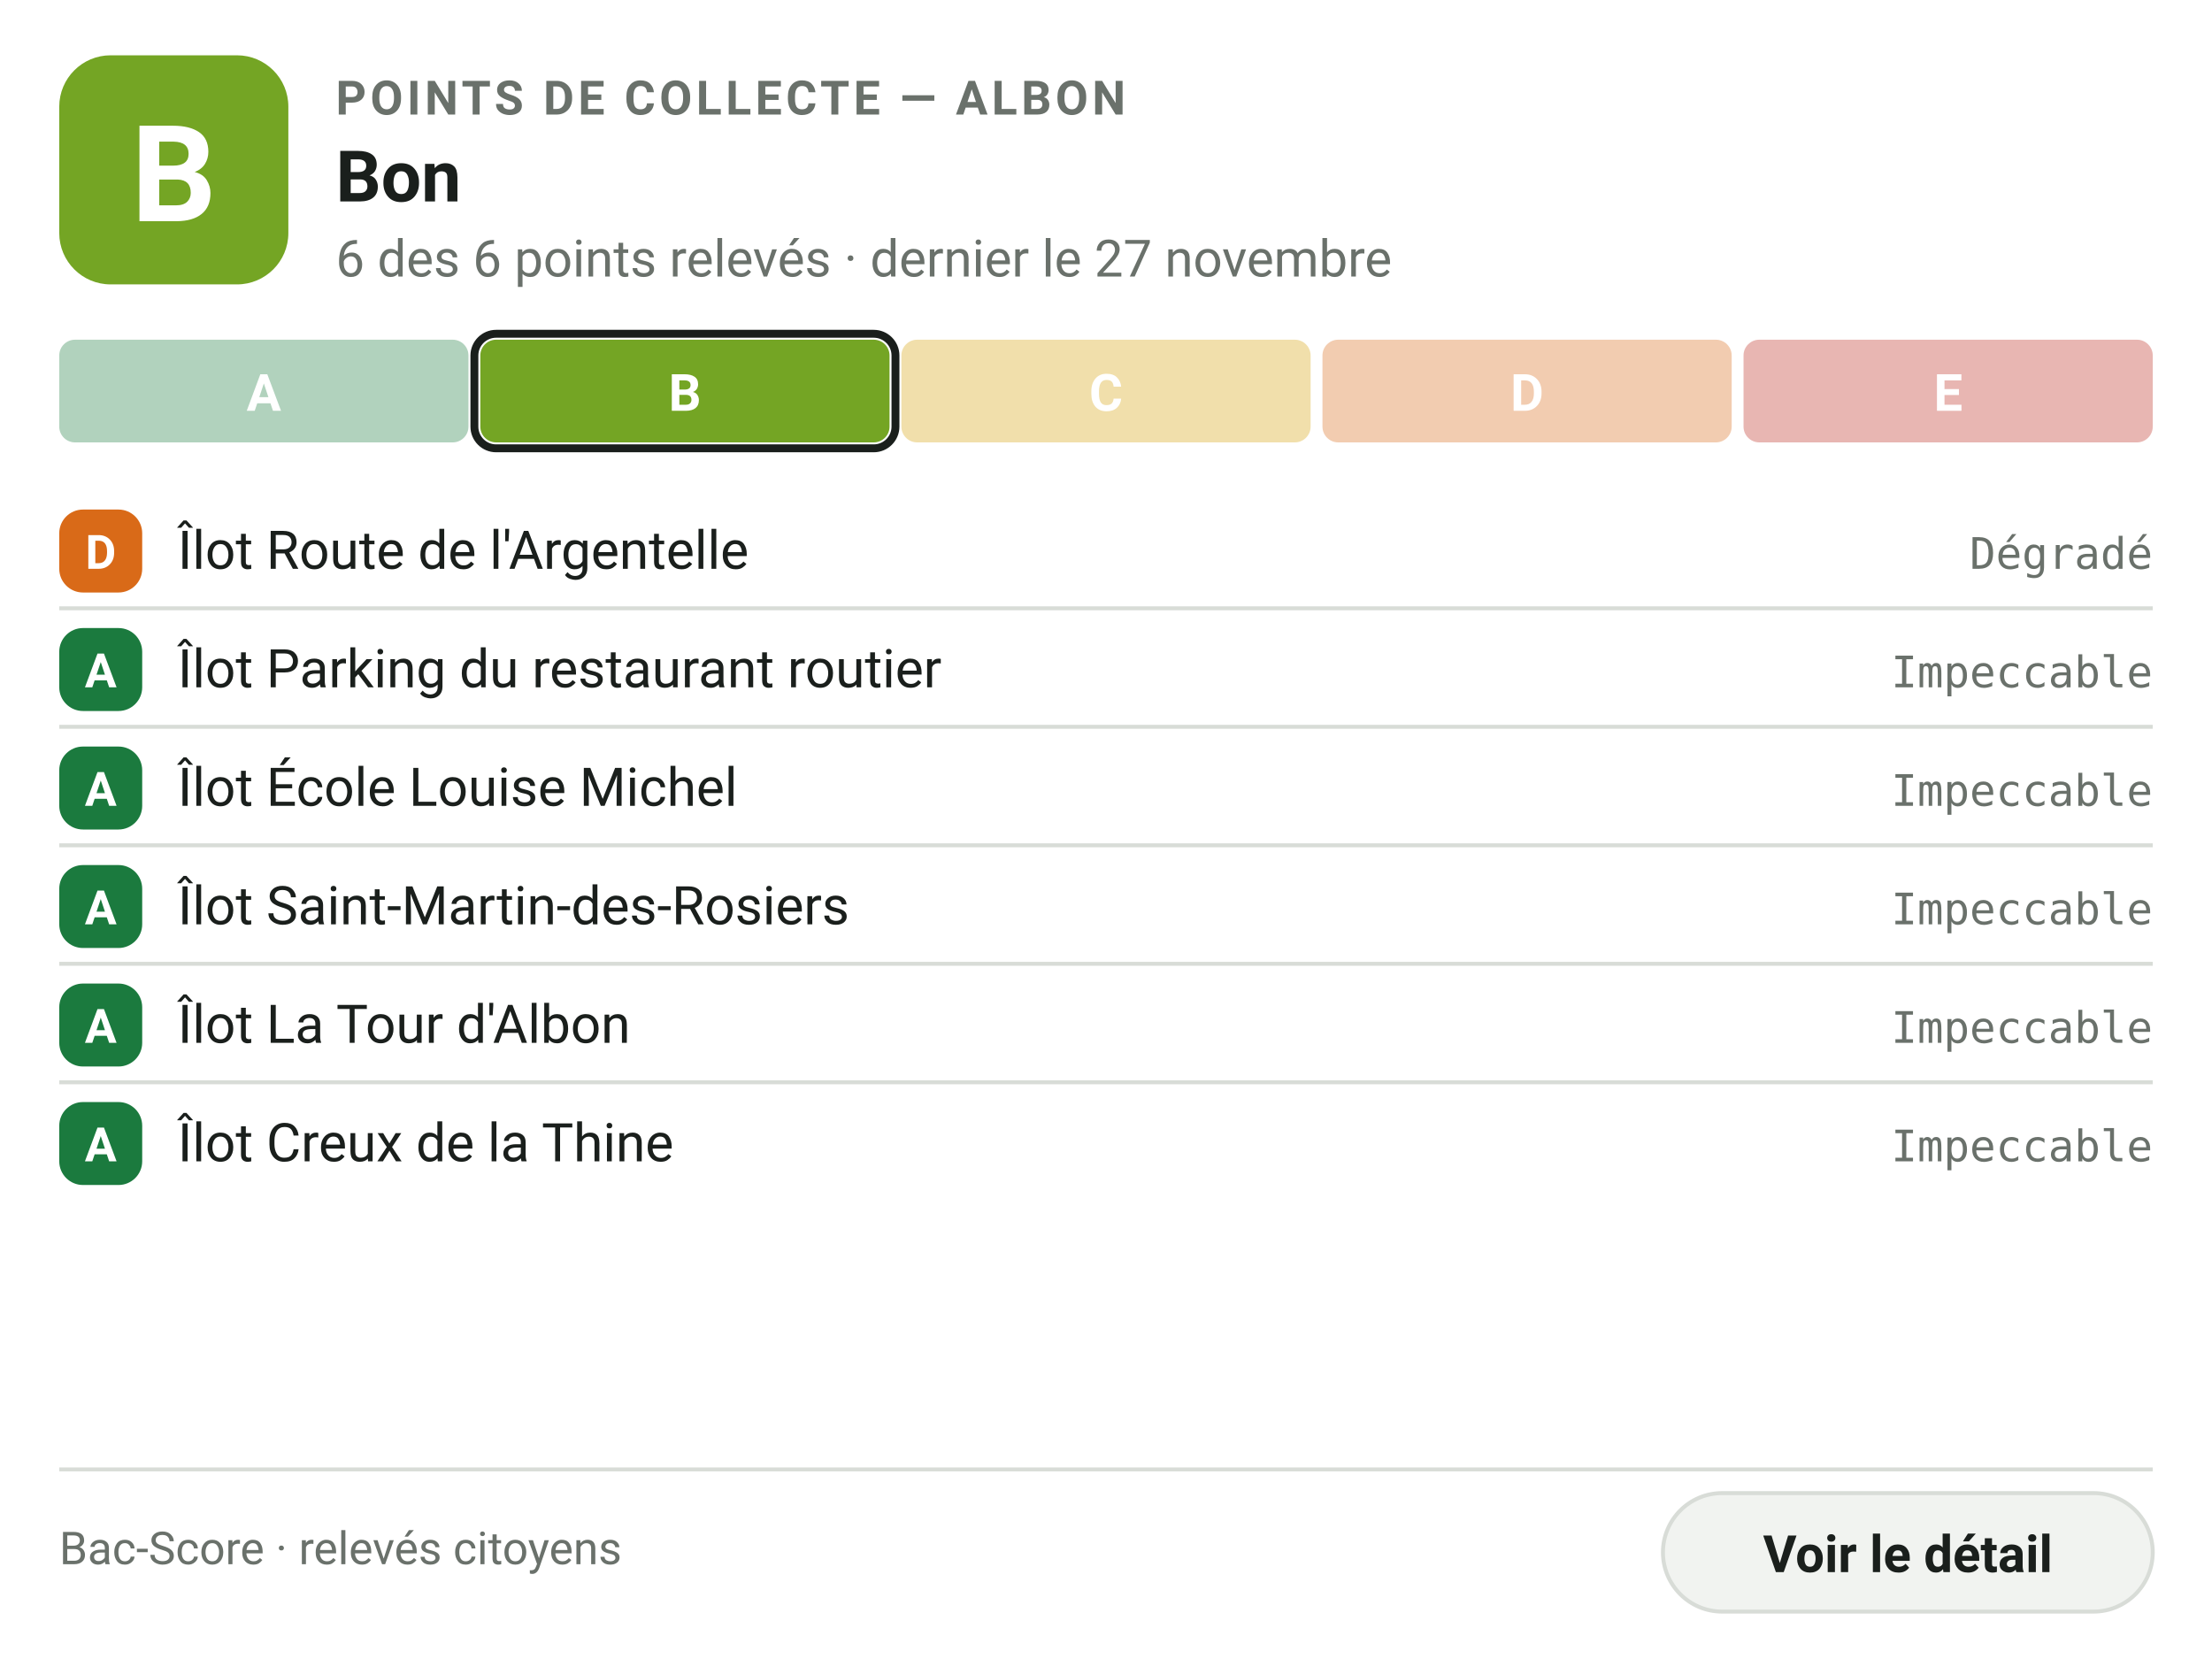
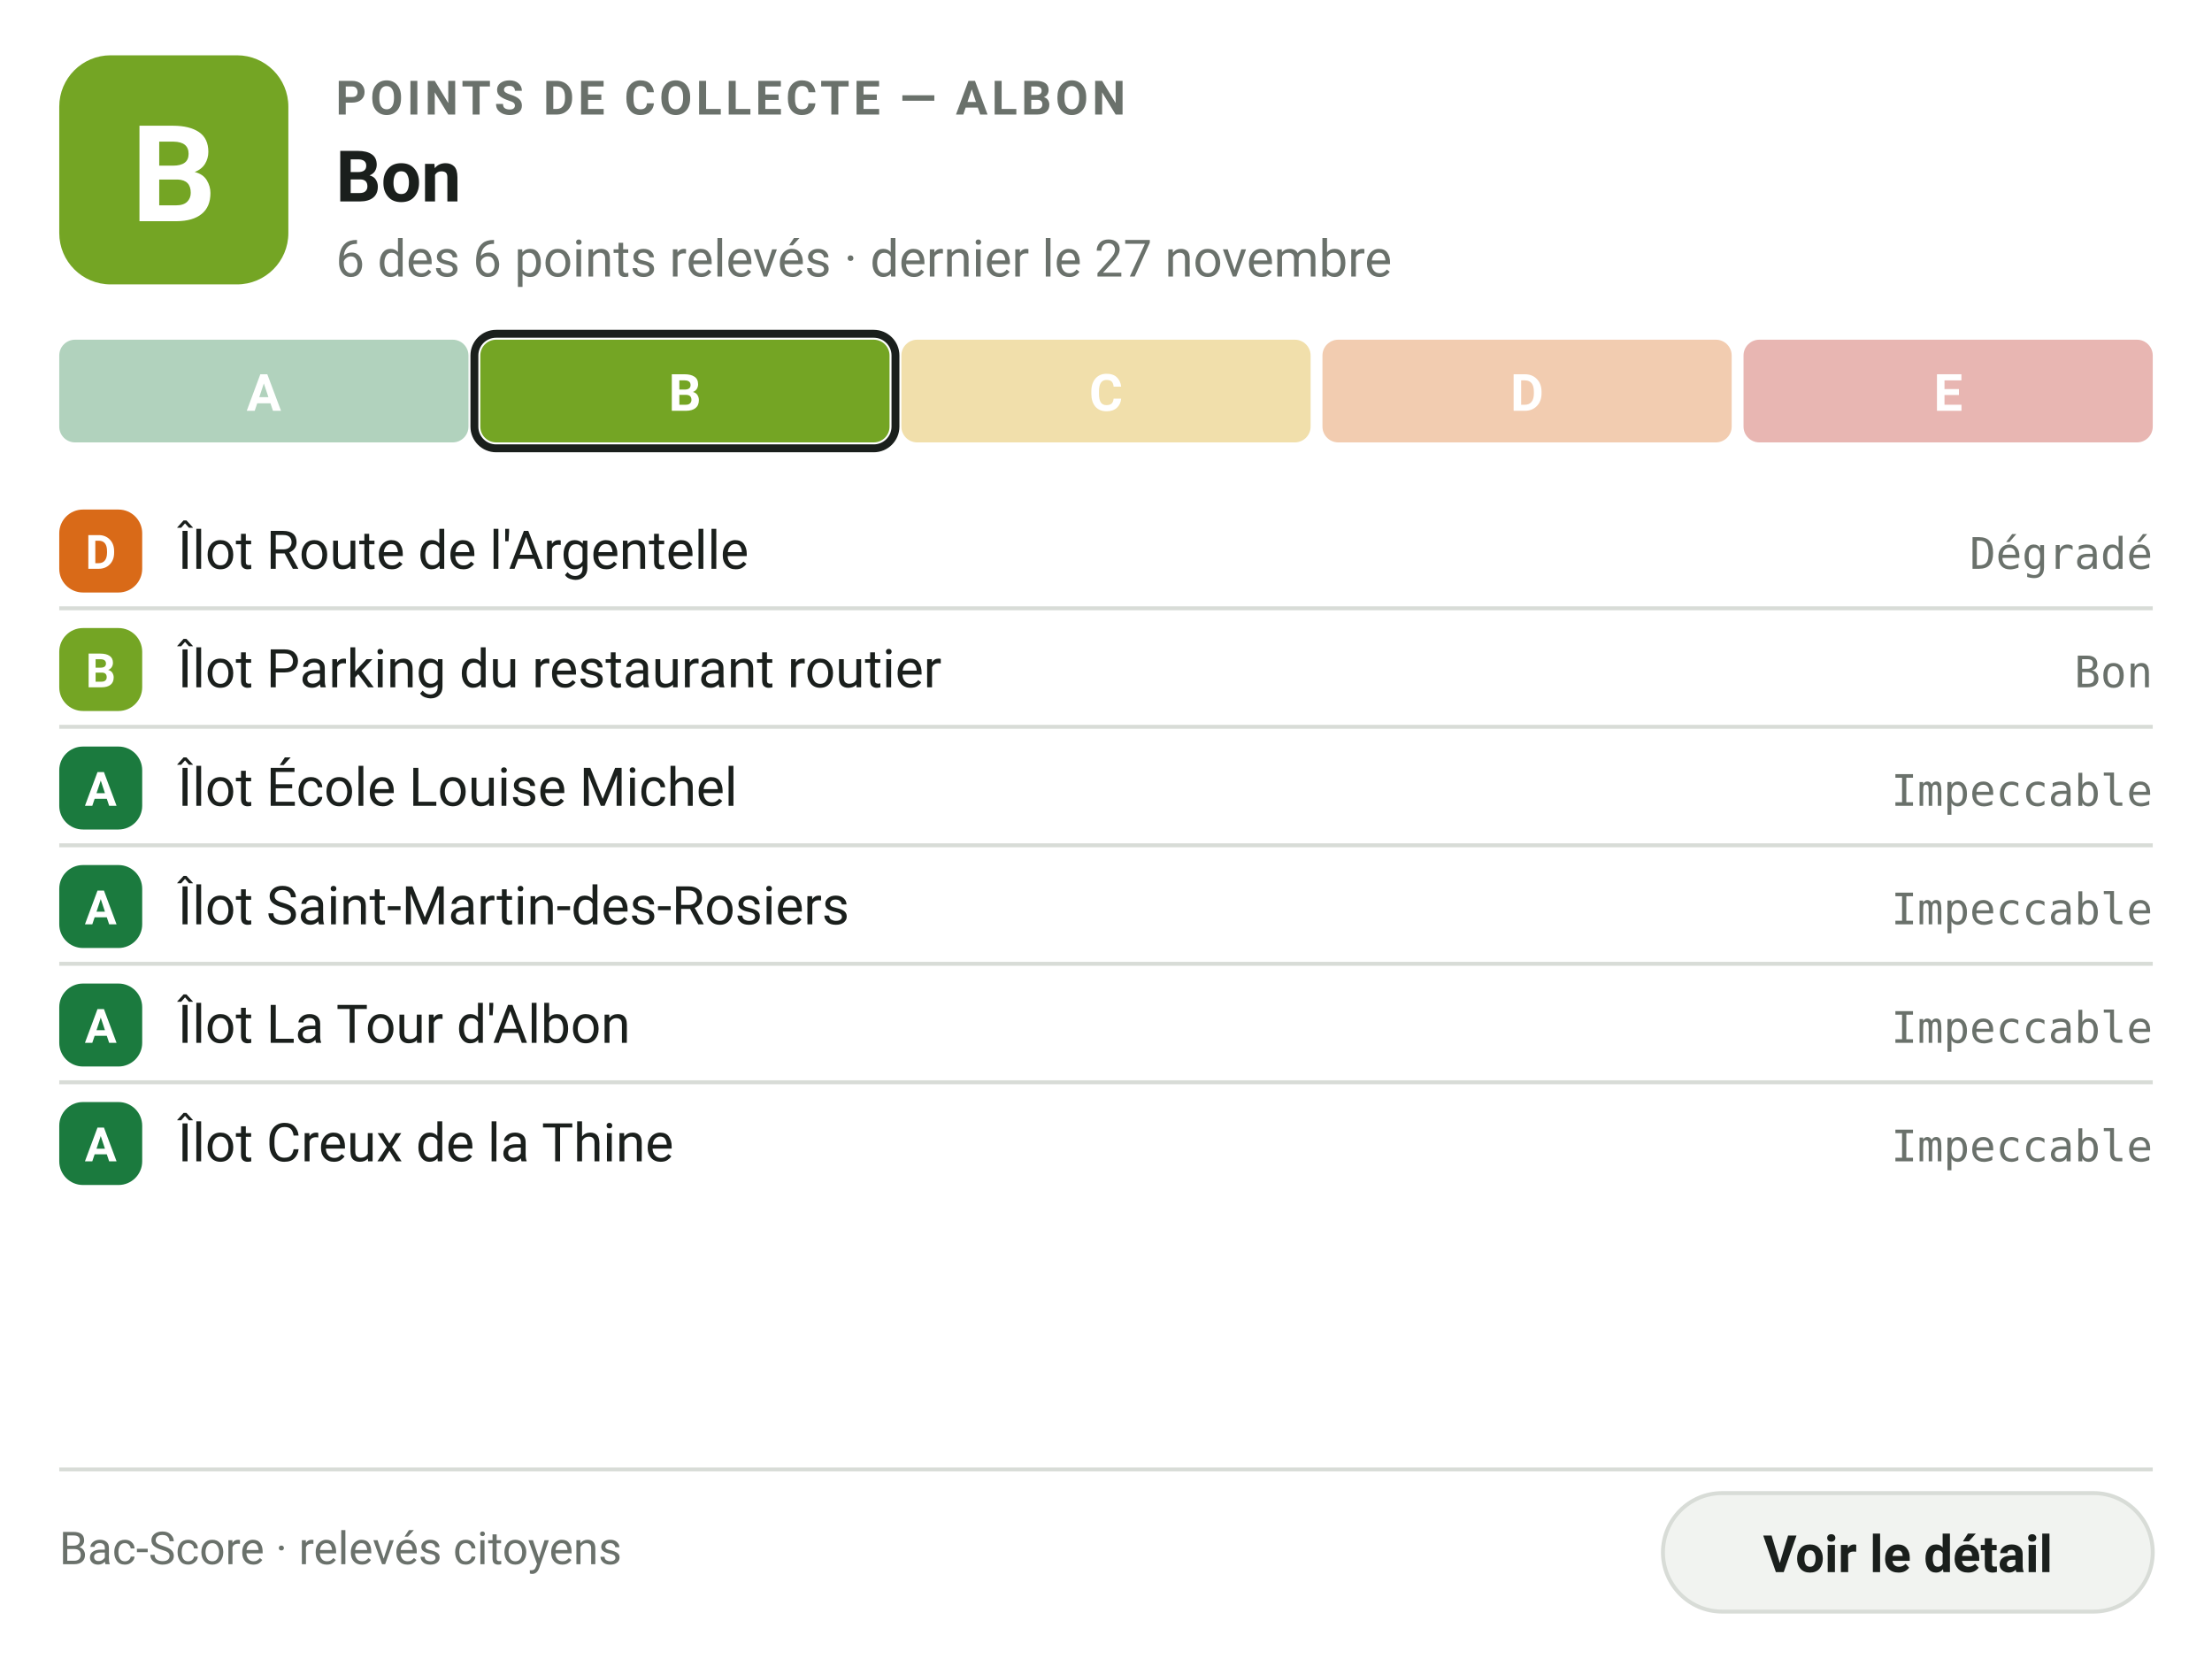
<svg xmlns="http://www.w3.org/2000/svg" width="560" height="420" viewBox="0 0 560 420" role="img" aria-label="Propreté des points de collecte — Albon : Bac-Score B">
  <rect width="560" height="420" fill="#FFFFFF" />
  <rect x="15" y="14" width="58" height="58" rx="13" fill="#74a524" />
  <text x="44" y="56" text-anchor="middle" font-family="Barlow, system-ui, -apple-system, 'Segoe UI', Roboto, sans-serif" font-size="34" font-weight="600" fill="#fff">B</text>
  <text x="85" y="29" font-family="Barlow, system-ui, -apple-system, 'Segoe UI', Roboto, sans-serif" font-size="12" font-weight="600" letter-spacing="1" fill="#6A716B">POINTS DE COLLECTE — ALBON</text>
  <text x="85" y="51" font-family="Barlow, system-ui, -apple-system, 'Segoe UI', Roboto, sans-serif" font-size="18" font-weight="600" fill="#1A1F1C">Bon</text>
  <text x="85" y="70" font-family="Barlow, system-ui, -apple-system, 'Segoe UI', Roboto, sans-serif" font-size="13" fill="#6A716B">6 des 6 points relevés · dernier le 27 novembre</text>
  <rect x="15.0" y="86" width="103.6" height="26" rx="4" fill="#1b7a3e" opacity="0.34" />
  <text x="66.8" y="104" text-anchor="middle" font-family="Barlow, system-ui, -apple-system, 'Segoe UI', Roboto, sans-serif" font-size="13" font-weight="600" fill="#fff">A</text>
  <rect x="121.6" y="86" width="103.6" height="26" rx="4" fill="#74a524" />
  <rect x="120.1" y="84.5" width="106.6" height="29" rx="5.5" fill="none" stroke="#1A1F1C" stroke-width="2" />
  <text x="173.4" y="104" text-anchor="middle" font-family="Barlow, system-ui, -apple-system, 'Segoe UI', Roboto, sans-serif" font-size="13" font-weight="600" fill="#fff">B</text>
  <rect x="228.2" y="86" width="103.6" height="26" rx="4" fill="#d7a208" opacity="0.34" />
  <text x="280.0" y="104" text-anchor="middle" font-family="Barlow, system-ui, -apple-system, 'Segoe UI', Roboto, sans-serif" font-size="13" font-weight="600" fill="#fff">C</text>
  <rect x="334.8" y="86" width="103.6" height="26" rx="4" fill="#d96a18" opacity="0.34" />
  <text x="386.6" y="104" text-anchor="middle" font-family="Barlow, system-ui, -apple-system, 'Segoe UI', Roboto, sans-serif" font-size="13" font-weight="600" fill="#fff">D</text>
  <rect x="441.4" y="86" width="103.6" height="26" rx="4" fill="#bd2a1d" opacity="0.34" />
  <text x="493.2" y="104" text-anchor="middle" font-family="Barlow, system-ui, -apple-system, 'Segoe UI', Roboto, sans-serif" font-size="13" font-weight="600" fill="#fff">E</text>
  <rect x="15" y="129" width="21" height="21" rx="6" fill="#d96a18" />
  <text x="25.5" y="144" text-anchor="middle" font-family="Barlow, system-ui, -apple-system, 'Segoe UI', Roboto, sans-serif" font-size="12" font-weight="600" fill="#fff">D</text>
  <text x="45" y="144" font-family="Barlow, system-ui, -apple-system, 'Segoe UI', Roboto, sans-serif" font-size="13.5" fill="#1A1F1C">Îlot Route de l'Argentelle</text>
  <text x="545" y="144" text-anchor="end" font-family="'IBM Plex Mono', ui-monospace, SFMono-Regular, Menlo, monospace" font-size="11" fill="#6A716B">Dégradé</text>
  <line x1="15" y1="154" x2="545" y2="154" stroke="#D8DCD7" stroke-width="1" />
-   <rect x="15" y="159" width="21" height="21" rx="6" fill="#1b7a3e" />
-   <text x="25.5" y="174" text-anchor="middle" font-family="Barlow, system-ui, -apple-system, 'Segoe UI', Roboto, sans-serif" font-size="12" font-weight="600" fill="#fff">A</text>
+   <rect x="15" y="159" width="21" height="21" rx="6" fill="#74a524" />
+   <text x="25.5" y="174" text-anchor="middle" font-family="Barlow, system-ui, -apple-system, 'Segoe UI', Roboto, sans-serif" font-size="12" font-weight="600" fill="#fff">B</text>
  <text x="45" y="174" font-family="Barlow, system-ui, -apple-system, 'Segoe UI', Roboto, sans-serif" font-size="13.5" fill="#1A1F1C">Îlot Parking du restaurant routier</text>
-   <text x="545" y="174" text-anchor="end" font-family="'IBM Plex Mono', ui-monospace, SFMono-Regular, Menlo, monospace" font-size="11" fill="#6A716B">Impeccable</text>
+   <text x="545" y="174" text-anchor="end" font-family="'IBM Plex Mono', ui-monospace, SFMono-Regular, Menlo, monospace" font-size="11" fill="#6A716B">Bon</text>
  <line x1="15" y1="184" x2="545" y2="184" stroke="#D8DCD7" stroke-width="1" />
  <rect x="15" y="189" width="21" height="21" rx="6" fill="#1b7a3e" />
  <text x="25.5" y="204" text-anchor="middle" font-family="Barlow, system-ui, -apple-system, 'Segoe UI', Roboto, sans-serif" font-size="12" font-weight="600" fill="#fff">A</text>
  <text x="45" y="204" font-family="Barlow, system-ui, -apple-system, 'Segoe UI', Roboto, sans-serif" font-size="13.5" fill="#1A1F1C">Îlot École Louise Michel</text>
  <text x="545" y="204" text-anchor="end" font-family="'IBM Plex Mono', ui-monospace, SFMono-Regular, Menlo, monospace" font-size="11" fill="#6A716B">Impeccable</text>
  <line x1="15" y1="214" x2="545" y2="214" stroke="#D8DCD7" stroke-width="1" />
  <rect x="15" y="219" width="21" height="21" rx="6" fill="#1b7a3e" />
  <text x="25.5" y="234" text-anchor="middle" font-family="Barlow, system-ui, -apple-system, 'Segoe UI', Roboto, sans-serif" font-size="12" font-weight="600" fill="#fff">A</text>
  <text x="45" y="234" font-family="Barlow, system-ui, -apple-system, 'Segoe UI', Roboto, sans-serif" font-size="13.5" fill="#1A1F1C">Îlot Saint-Martin-des-Rosiers</text>
  <text x="545" y="234" text-anchor="end" font-family="'IBM Plex Mono', ui-monospace, SFMono-Regular, Menlo, monospace" font-size="11" fill="#6A716B">Impeccable</text>
  <line x1="15" y1="244" x2="545" y2="244" stroke="#D8DCD7" stroke-width="1" />
  <rect x="15" y="249" width="21" height="21" rx="6" fill="#1b7a3e" />
  <text x="25.5" y="264" text-anchor="middle" font-family="Barlow, system-ui, -apple-system, 'Segoe UI', Roboto, sans-serif" font-size="12" font-weight="600" fill="#fff">A</text>
  <text x="45" y="264" font-family="Barlow, system-ui, -apple-system, 'Segoe UI', Roboto, sans-serif" font-size="13.5" fill="#1A1F1C">Îlot La Tour d'Albon</text>
  <text x="545" y="264" text-anchor="end" font-family="'IBM Plex Mono', ui-monospace, SFMono-Regular, Menlo, monospace" font-size="11" fill="#6A716B">Impeccable</text>
  <line x1="15" y1="274" x2="545" y2="274" stroke="#D8DCD7" stroke-width="1" />
  <rect x="15" y="279" width="21" height="21" rx="6" fill="#1b7a3e" />
  <text x="25.5" y="294" text-anchor="middle" font-family="Barlow, system-ui, -apple-system, 'Segoe UI', Roboto, sans-serif" font-size="12" font-weight="600" fill="#fff">A</text>
  <text x="45" y="294" font-family="Barlow, system-ui, -apple-system, 'Segoe UI', Roboto, sans-serif" font-size="13.5" fill="#1A1F1C">Îlot Creux de la Thine</text>
  <text x="545" y="294" text-anchor="end" font-family="'IBM Plex Mono', ui-monospace, SFMono-Regular, Menlo, monospace" font-size="11" fill="#6A716B">Impeccable</text>
  <line x1="15" y1="372" x2="545" y2="372" stroke="#D8DCD7" stroke-width="1" />
  <text x="15" y="396" font-family="Barlow, system-ui, -apple-system, 'Segoe UI', Roboto, sans-serif" font-size="11.5" fill="#6A716B">Bac-Score · relevés citoyens</text>
  <rect x="421" y="378" width="124" height="30" rx="15" fill="#F1F3F0" stroke="#D8DCD7" />
  <text x="483" y="398" text-anchor="middle" font-family="Barlow, system-ui, -apple-system, 'Segoe UI', Roboto, sans-serif" font-size="13" font-weight="600" fill="#1A1F1C">Voir le détail</text>
</svg>
